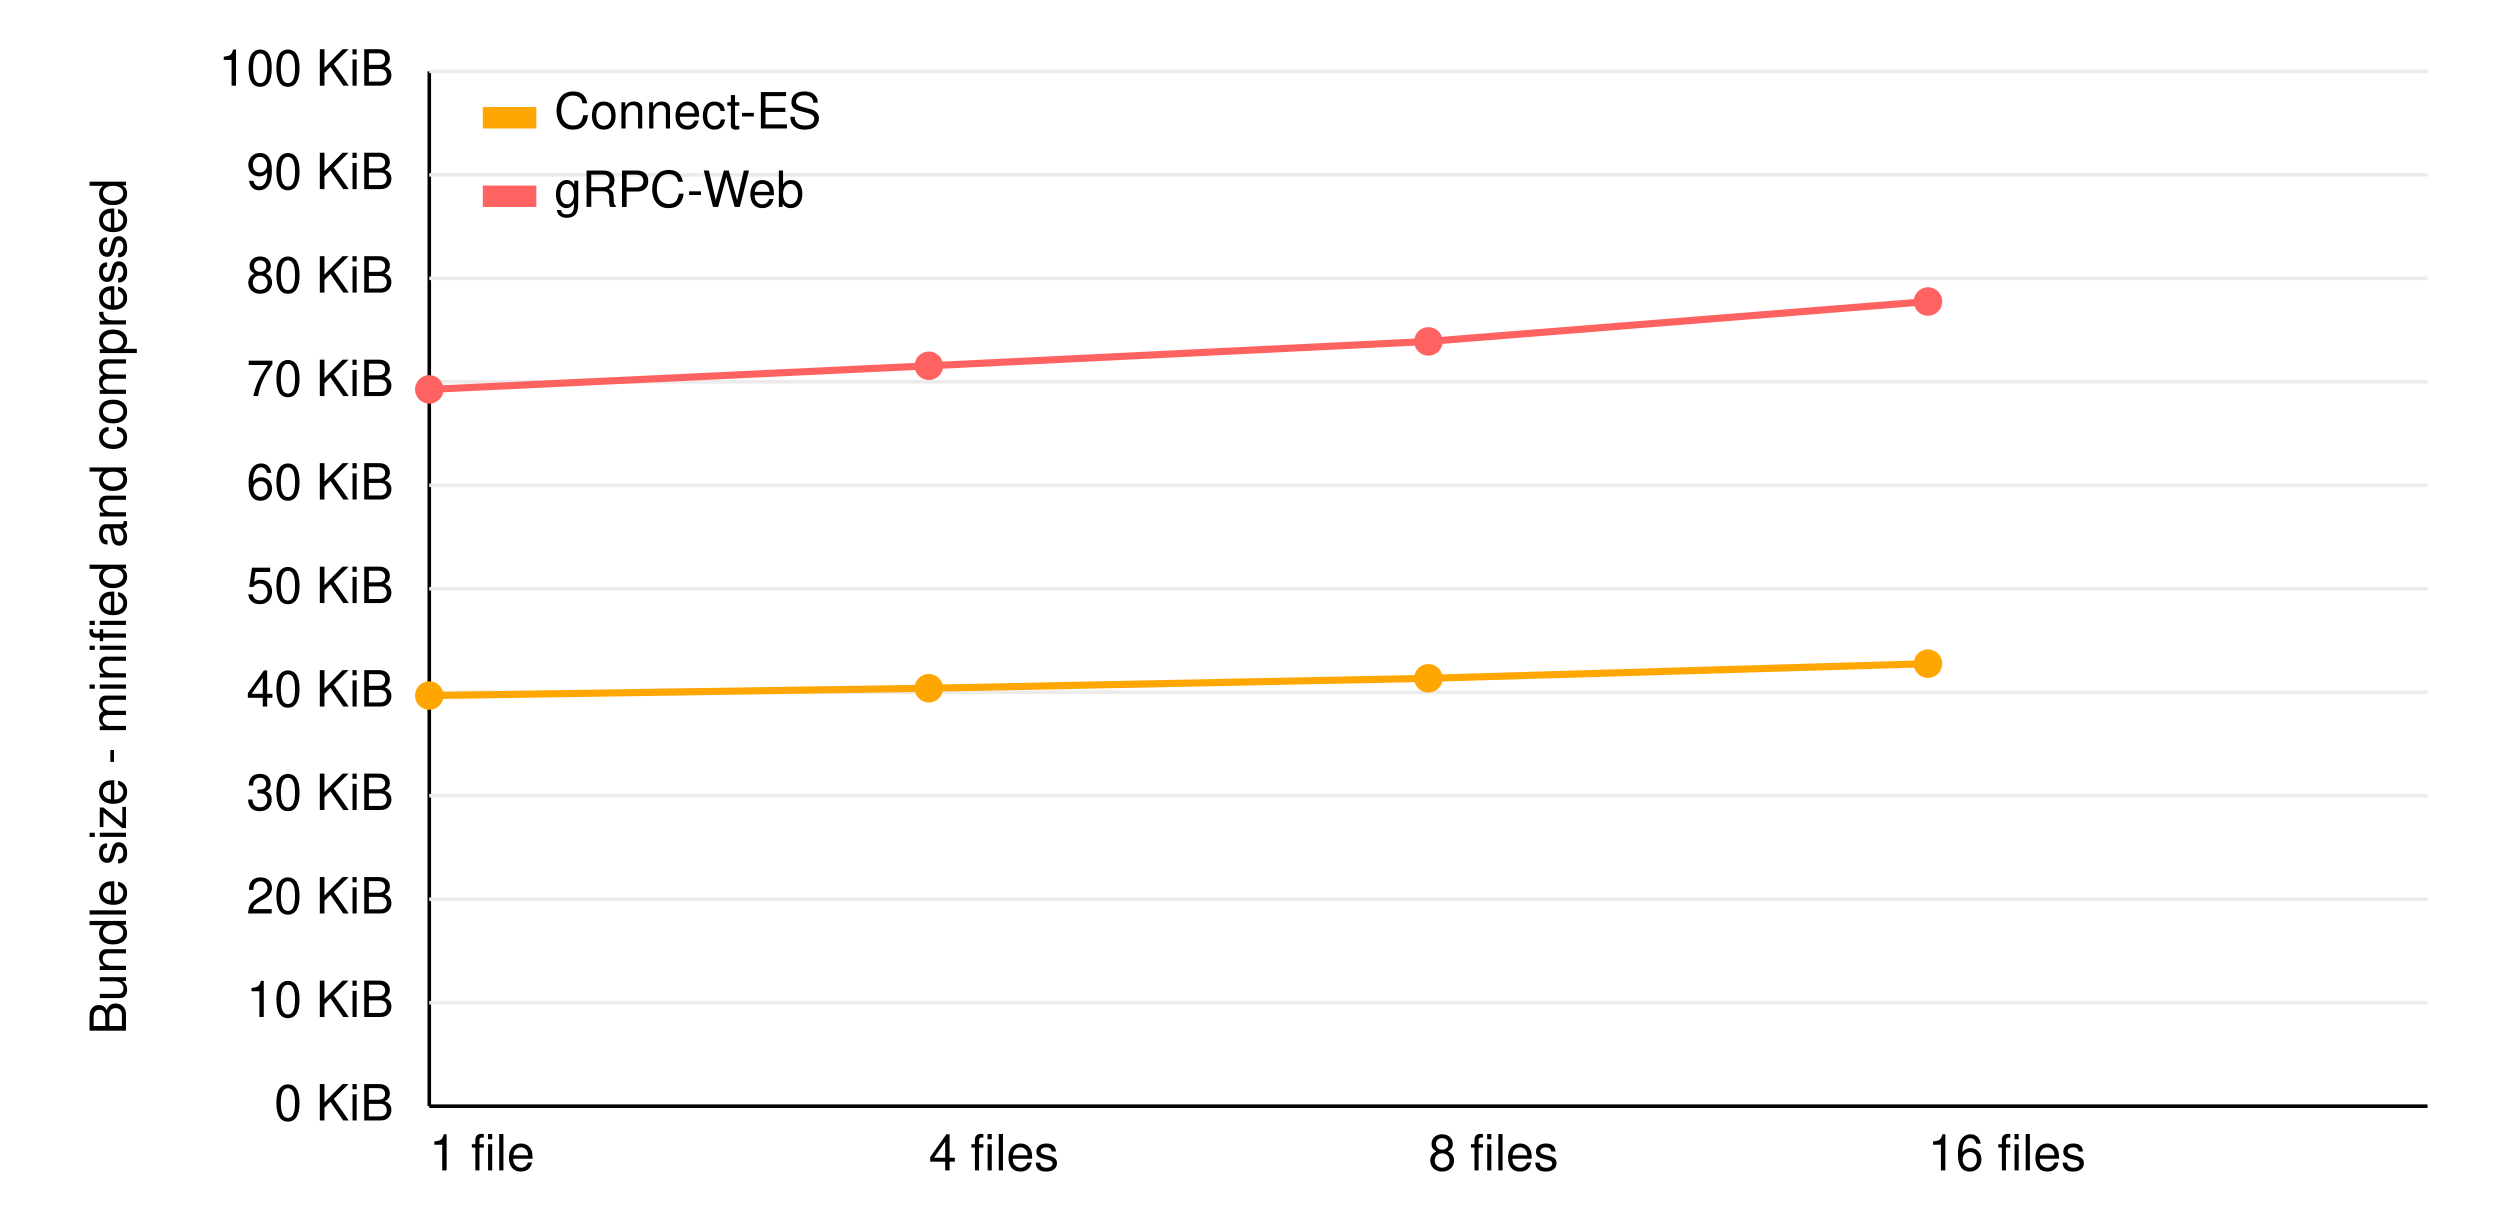
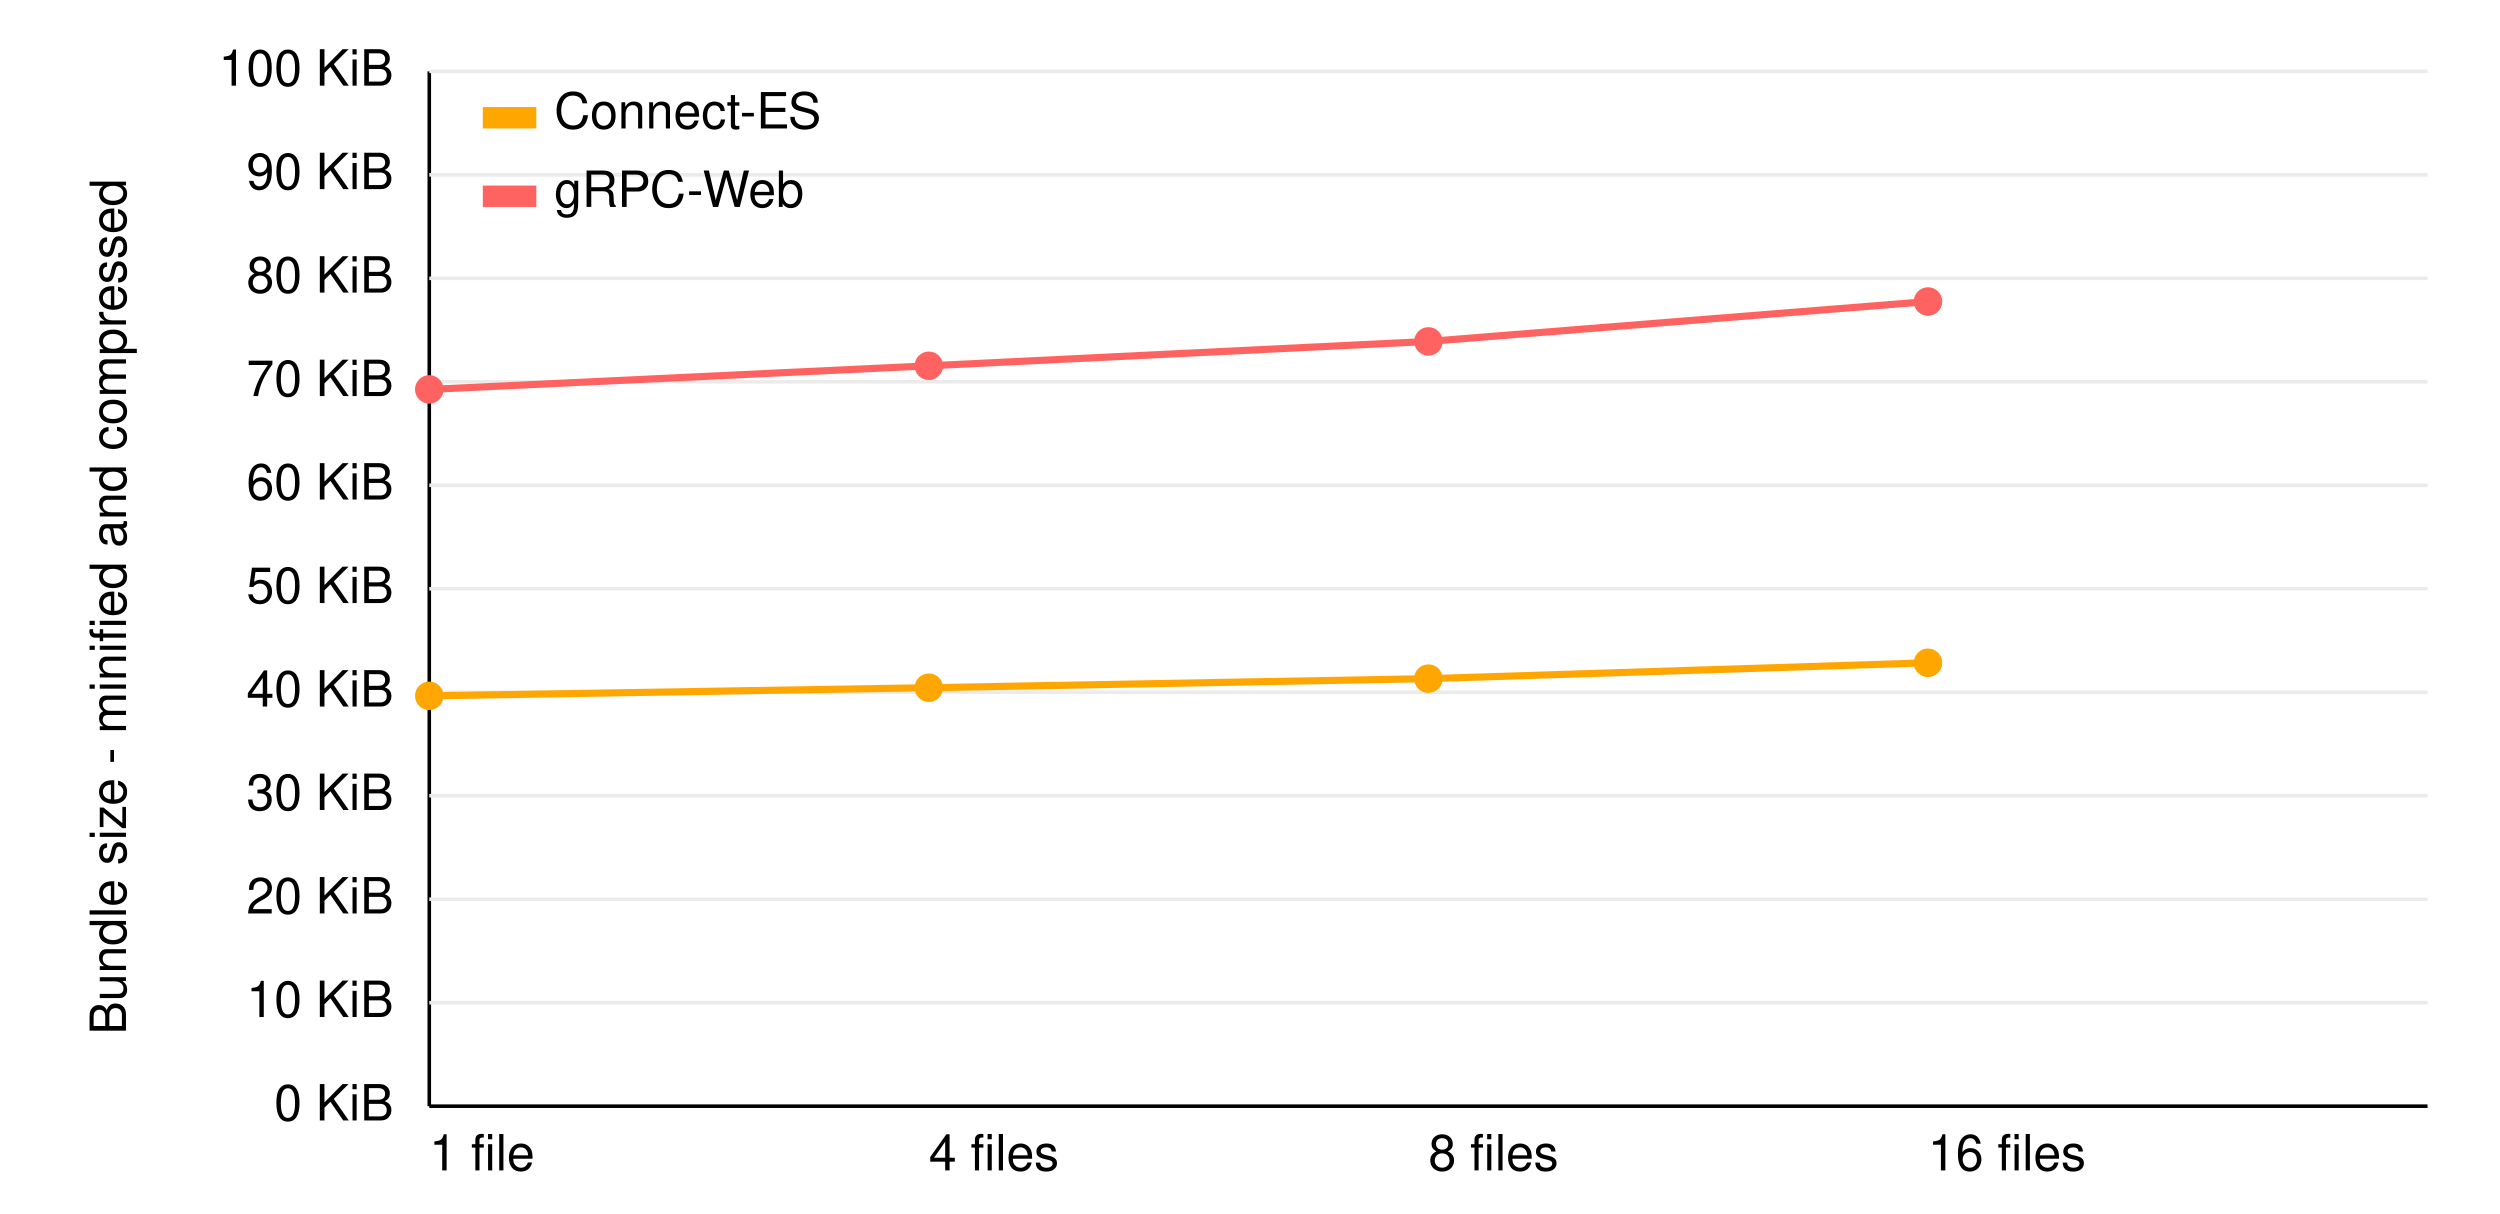
<svg xmlns="http://www.w3.org/2000/svg" version="1.1" width="680px" height="330px" viewBox="0 0 680 340" class="chart">
  <style>
      
      text {
        font: 14px Verdana, Helvetica, Arial, sans-serif;
      }
      
    </style>
  <g transform="translate(110,310)">
    <line y1="0" x2="560" stroke="black" />
    <text x="0" y="18" text-anchor="start">1 file</text>
    <text x="140" y="18" text-anchor="start">4 files</text>
    <text x="280" y="18" text-anchor="start">8 files</text>
    <text x="420" y="18" text-anchor="start">16 files</text>
  </g>
  <g transform="translate(110, 20)">
    <line x1="0" x2="0" y1="0" y2="290" stroke="black" />
    <g transform="rotate(-90), translate(-150,-85)">
      <text text-anchor="middle">Bundle size - minified and compressed</text>
    </g>
    <text x="-10" y="4" text-anchor="end">100 KiB</text>
    <line x1="0" x2="560" y1="0" y2="0" stroke="#ebebeb" />
    <text x="-10" y="33" text-anchor="end">90 KiB</text>
    <line x1="0" x2="560" y1="29" y2="29" stroke="#ebebeb" />
    <text x="-10" y="62" text-anchor="end">80 KiB</text>
    <line x1="0" x2="560" y1="58" y2="58" stroke="#ebebeb" />
    <text x="-10" y="91" text-anchor="end">70 KiB</text>
    <line x1="0" x2="560" y1="87" y2="87" stroke="#ebebeb" />
    <text x="-10" y="120" text-anchor="end">60 KiB</text>
    <line x1="0" x2="560" y1="116" y2="116" stroke="#ebebeb" />
    <text x="-10" y="149" text-anchor="end">50 KiB</text>
    <line x1="0" x2="560" y1="145" y2="145" stroke="#ebebeb" />
    <text x="-10" y="178" text-anchor="end">40 KiB</text>
    <line x1="0" x2="560" y1="174" y2="174" stroke="#ebebeb" />
    <text x="-10" y="207" text-anchor="end">30 KiB</text>
    <line x1="0" x2="560" y1="203" y2="203" stroke="#ebebeb" />
    <text x="-10" y="236" text-anchor="end">20 KiB</text>
    <line x1="0" x2="560" y1="232" y2="232" stroke="#ebebeb" />
    <text x="-10" y="265" text-anchor="end">10 KiB</text>
    <line x1="0" x2="560" y1="261" y2="261" stroke="#ebebeb" />
    <text x="-10" y="294" text-anchor="end">0 KiB</text>
  </g>
  <g transform="translate(110, 20)">
-     <polyline fill="none" stroke="#ffa600" stroke-width="2" points="0,174.929 140,172.876 280,170.092 420,165.988">
+     <polyline fill="none" stroke="#ffa600" stroke-width="2" points="0,175.005 140,172.726 280,170.185 420,165.742">
    </polyline>
-     <circle cx="0" cy="174.929" r="4" fill="#ffa600" />
-     <circle cx="140" cy="172.876" r="4" fill="#ffa600" />
-     <circle cx="280" cy="170.092" r="4" fill="#ffa600" />
-     <circle cx="420" cy="165.988" r="4" fill="#ffa600" />
+     <circle cx="0" cy="175.005" r="4" fill="#ffa600" />
+     <circle cx="140" cy="172.726" r="4" fill="#ffa600" />
+     <circle cx="280" cy="170.185" r="4" fill="#ffa600" />
+     <circle cx="420" cy="165.742" r="4" fill="#ffa600" />
  </g>
  <g transform="translate(110, 20)">
    <polyline fill="none" stroke="#ff6361" stroke-width="2" points="0,89.133 140,82.508 280,75.68 420,64.497">
    </polyline>
    <circle cx="0" cy="89.133" r="4" fill="#ff6361" />
    <circle cx="140" cy="82.508" r="4" fill="#ff6361" />
    <circle cx="280" cy="75.68" r="4" fill="#ff6361" />
    <circle cx="420" cy="64.497" r="4" fill="#ff6361" />
  </g>
  <g transform="translate(125, 30)">
    <g transform="translate(0, 0)">
      <rect width="15" height="6" fill="#ffa600" />
      <text x="20" y="6">Connect-ES</text>
    </g>
    <g transform="translate(0, 22)">
      <rect width="15" height="6" fill="#ff6361" />
      <text x="20" y="6">gRPC-Web</text>
    </g>
  </g>
</svg>
